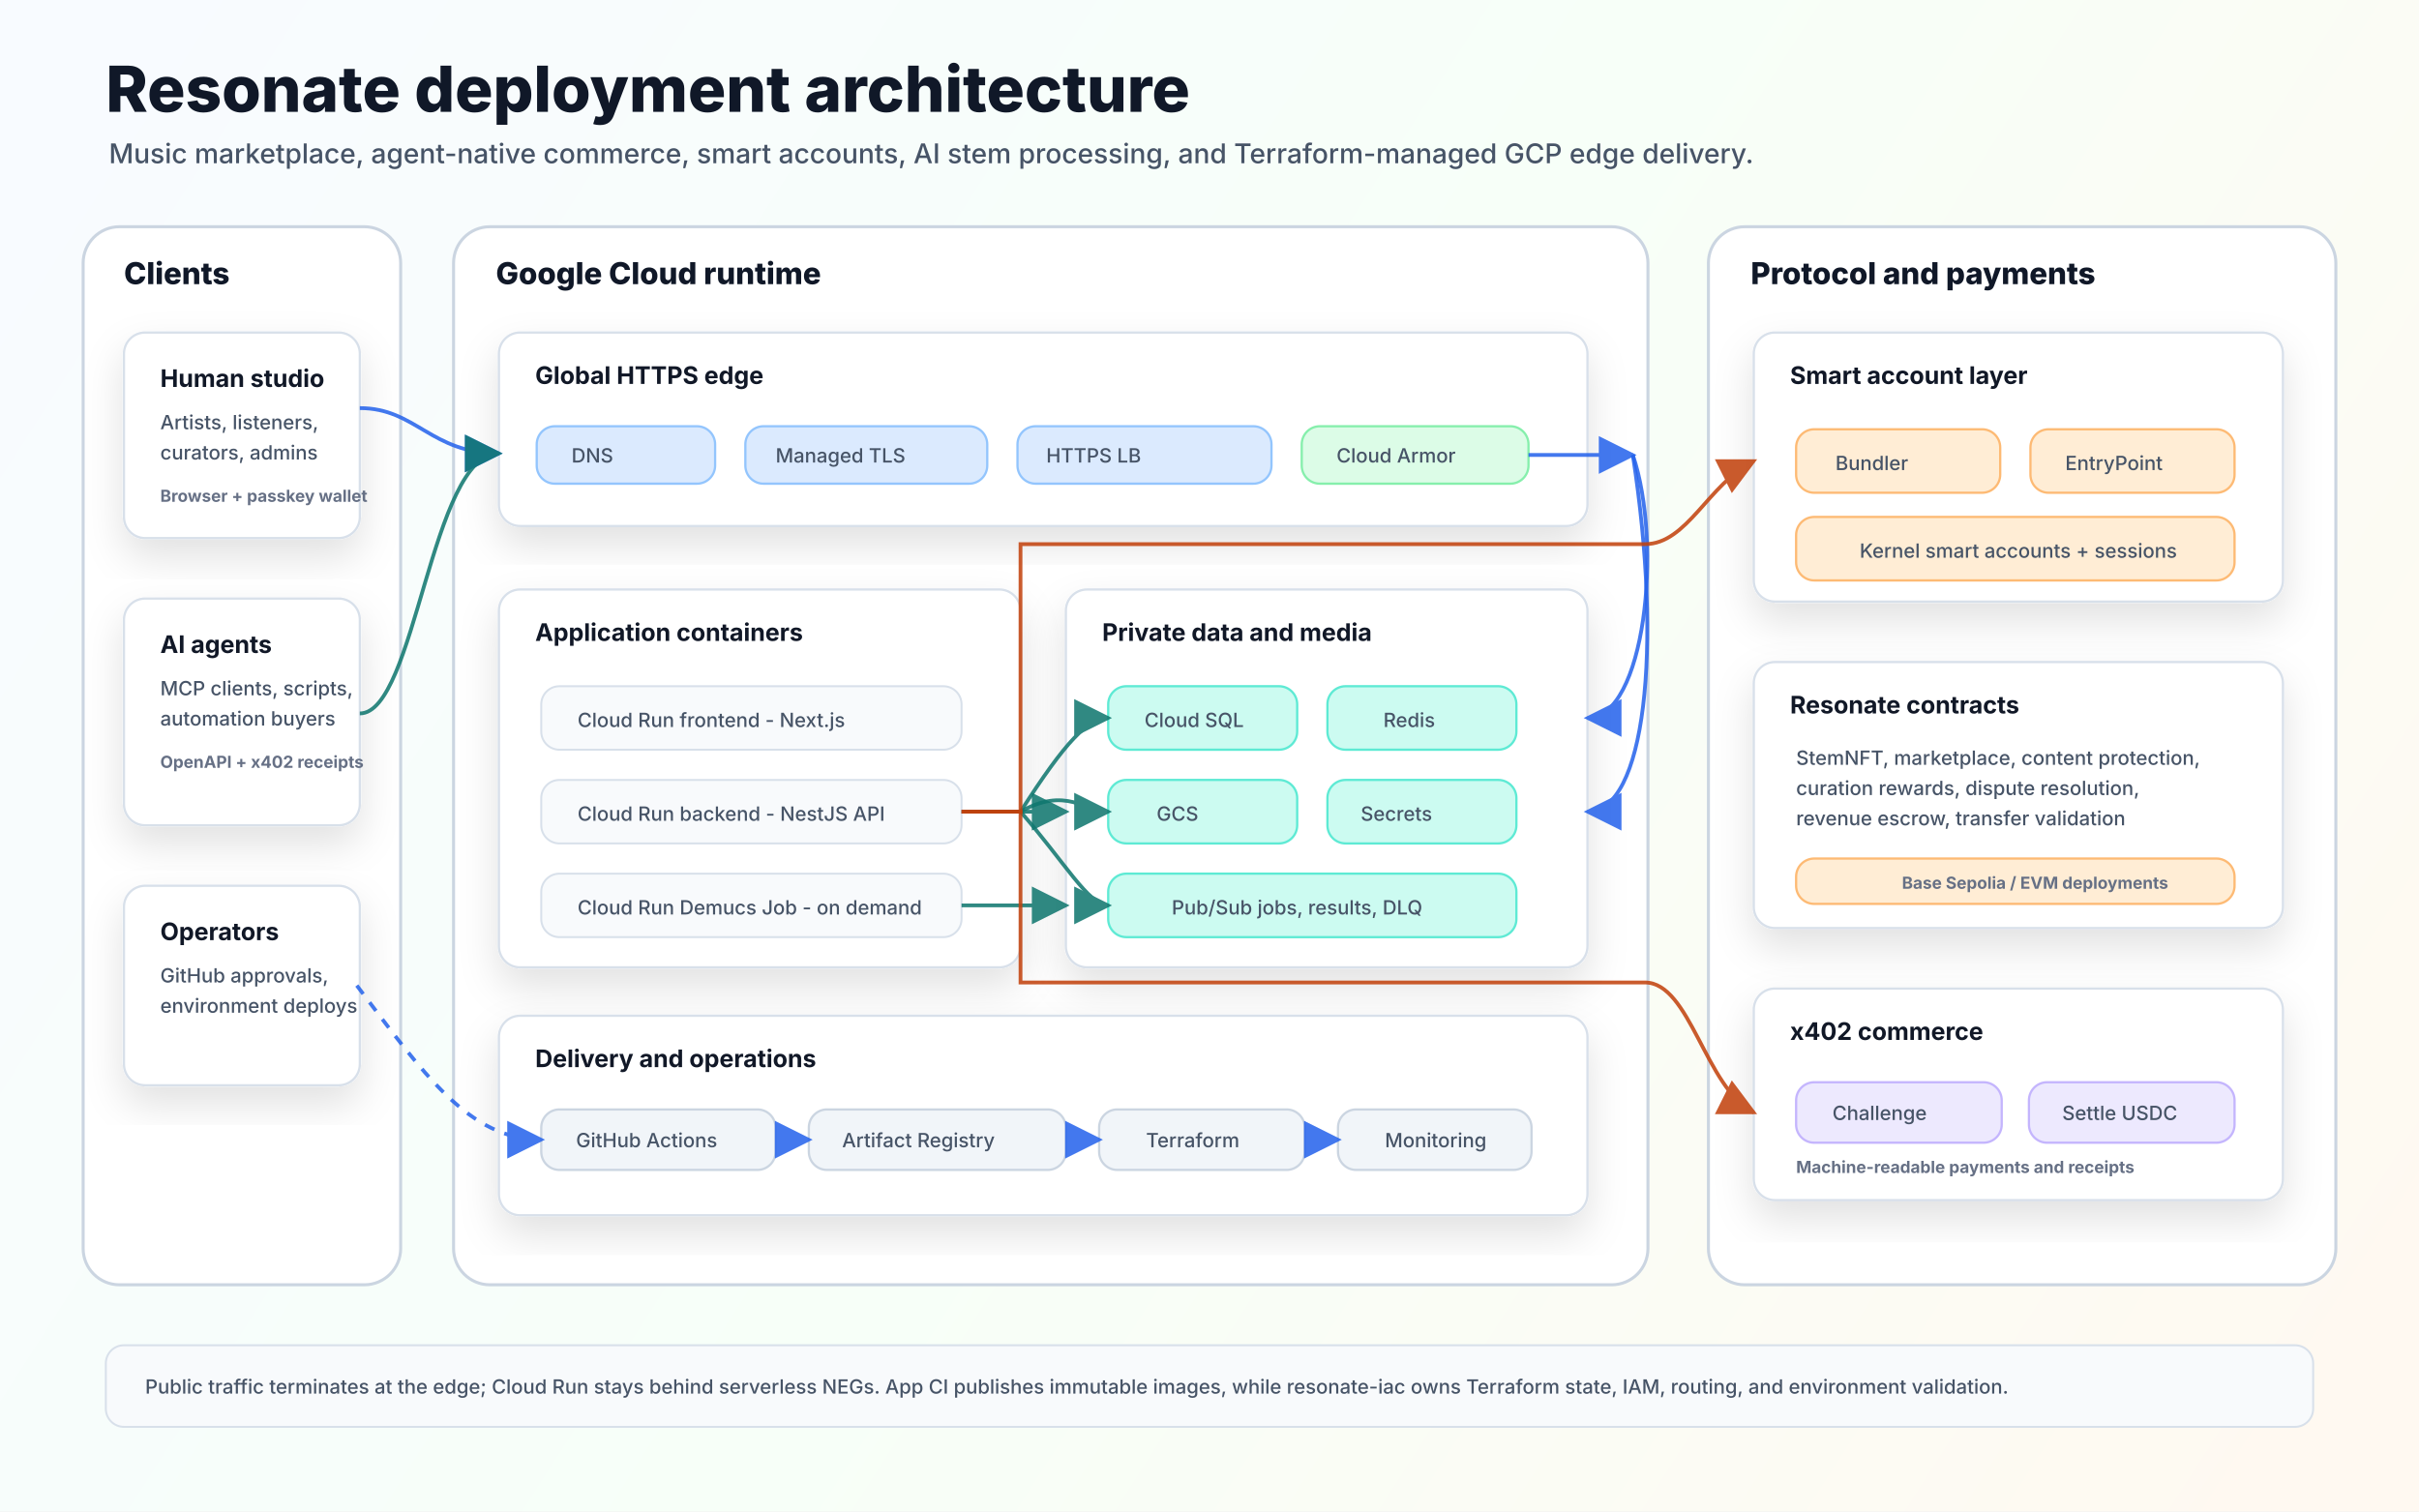
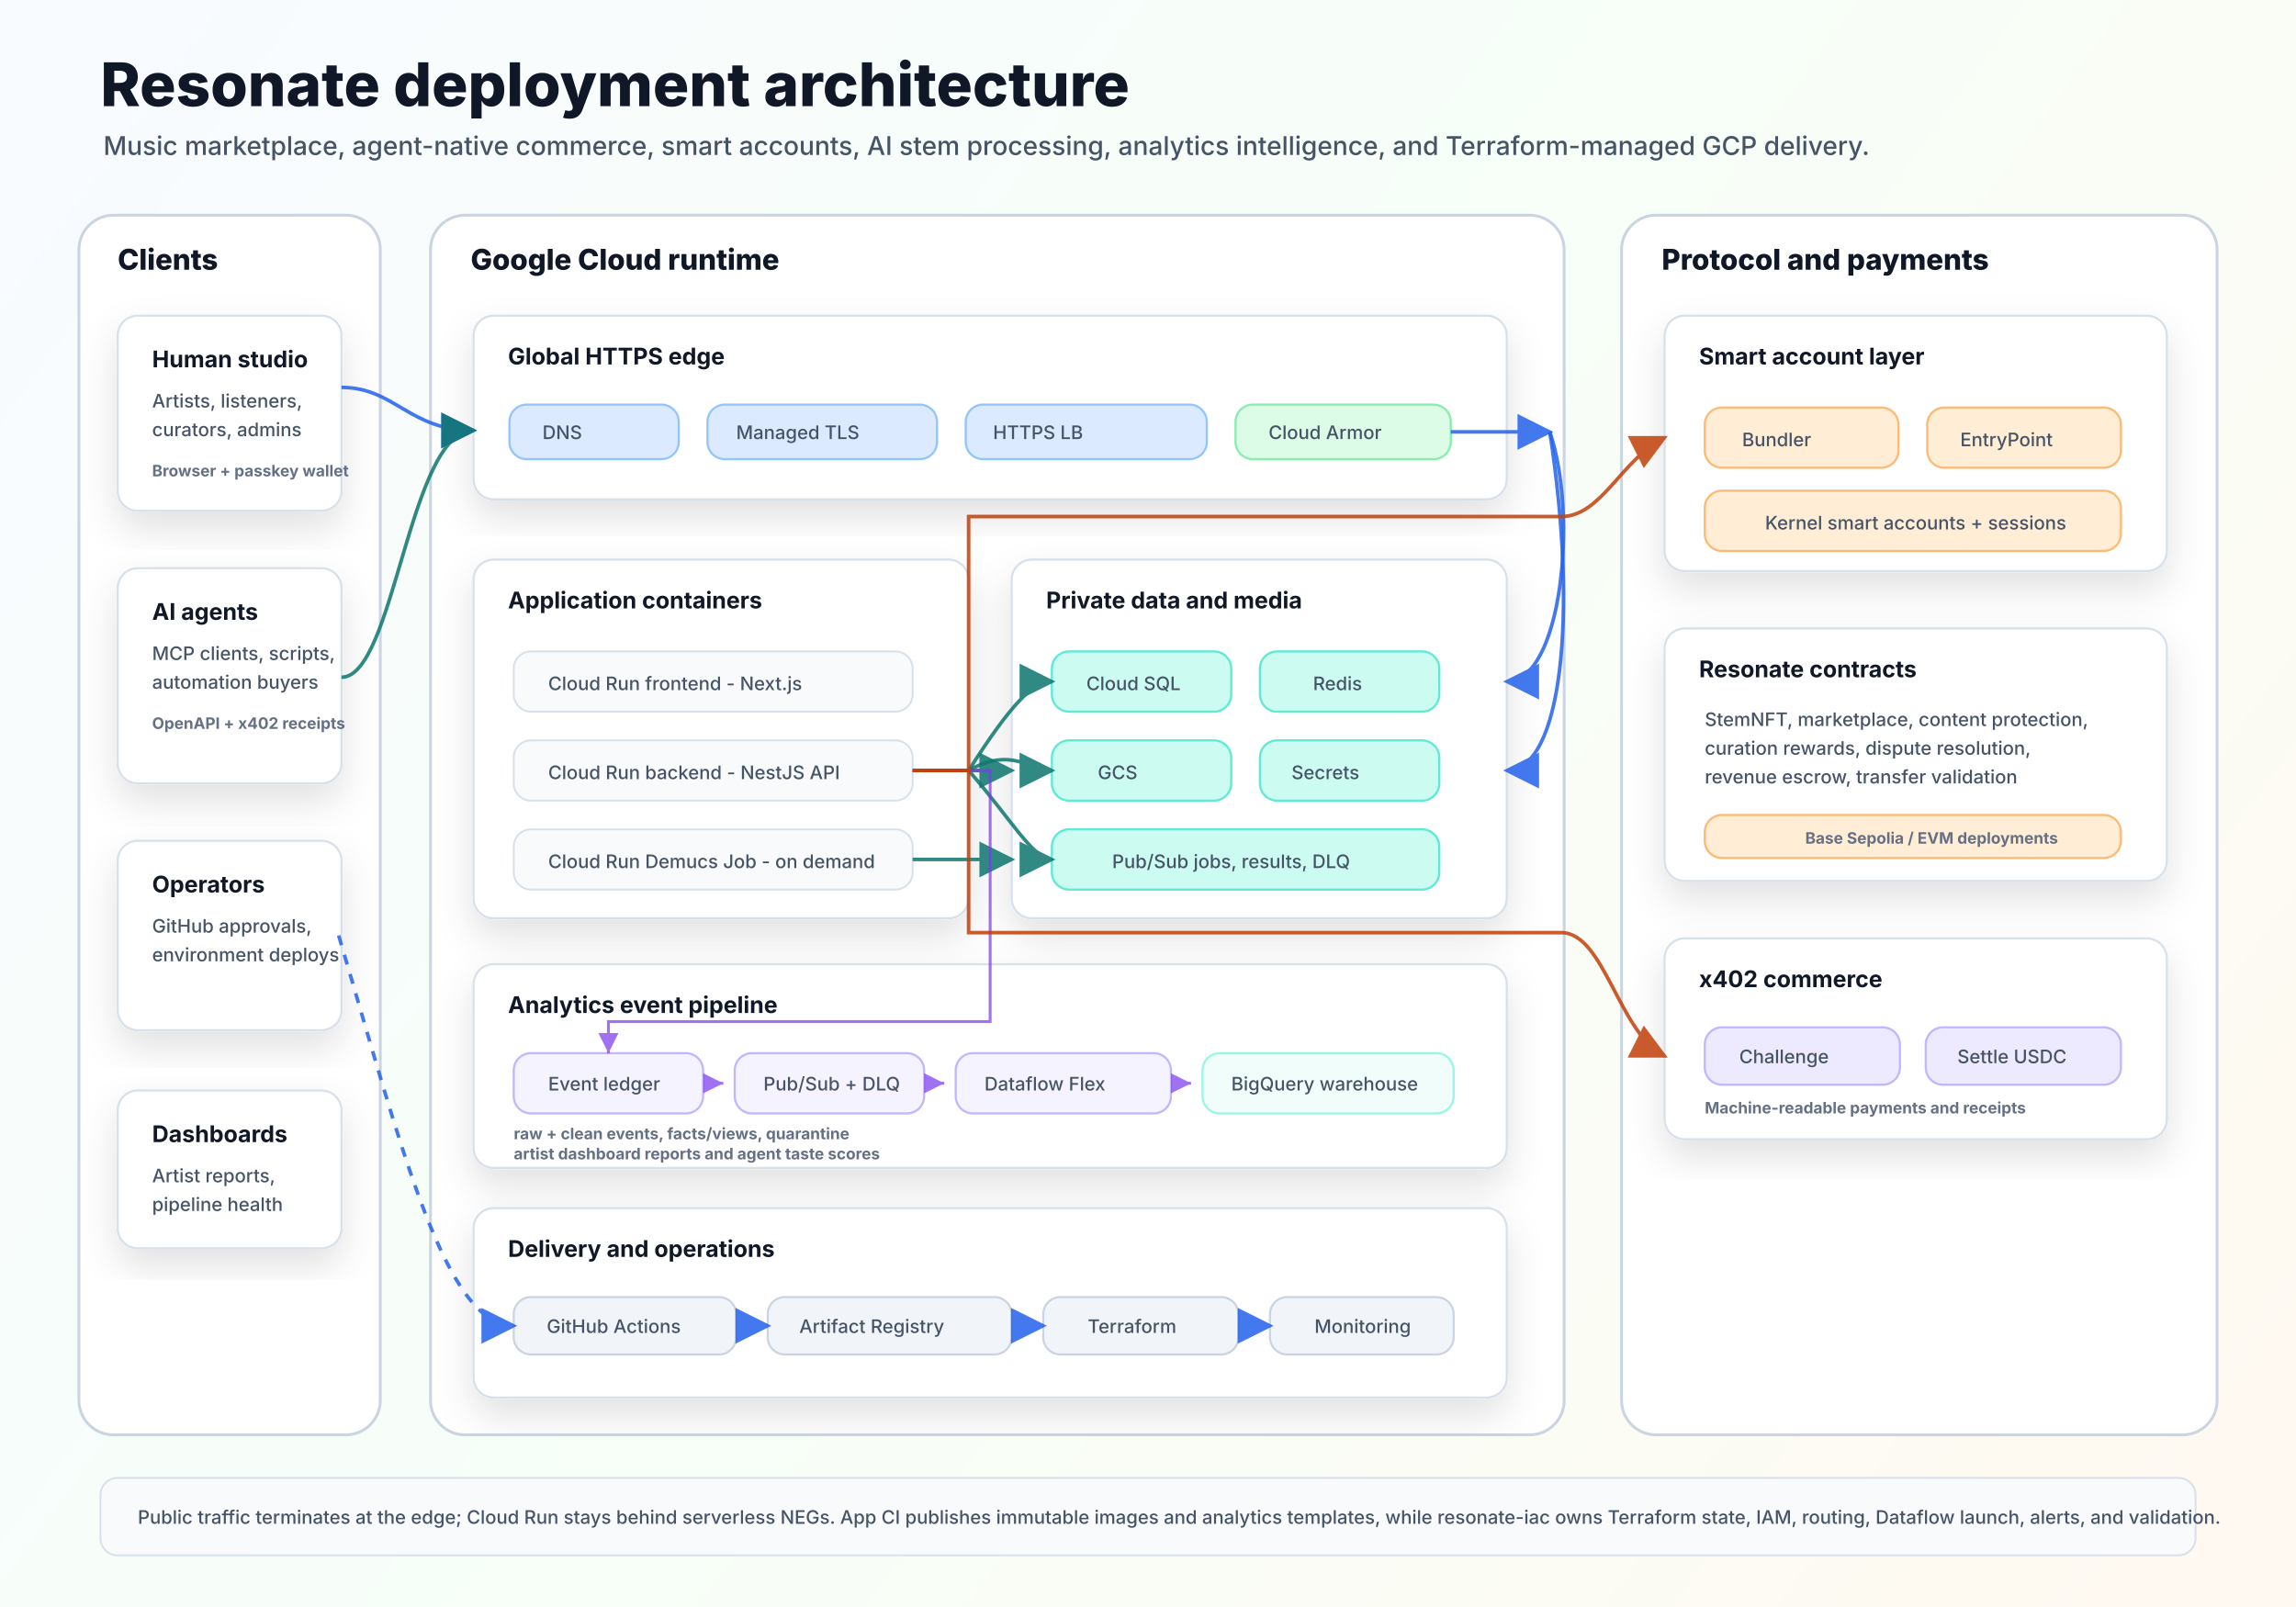
- <svg xmlns="http://www.w3.org/2000/svg" width="1600" height="1000" viewBox="0 0 1600 1000" fill="none" role="img" aria-labelledby="title desc">
+ <svg xmlns="http://www.w3.org/2000/svg" width="1600" height="1120" viewBox="0 0 1600 1120" fill="none" role="img" aria-labelledby="title desc">
  <defs>
-     <linearGradient id="bg" x1="60" y1="20" x2="1540" y2="970" gradientUnits="userSpaceOnUse">
+     <linearGradient id="bg" x1="60" y1="20" x2="1540" y2="1090" gradientUnits="userSpaceOnUse">
      <stop stop-color="#F8FBFF" />
      <stop offset="0.5" stop-color="#F7FFF8" />
      <stop offset="1" stop-color="#FFF9F1" />
    </linearGradient>
    <filter id="shadow" x="-20%" y="-20%" width="140%" height="140%">
      <feDropShadow dx="0" dy="12" stdDeviation="13" flood-color="#101828" flood-opacity="0.12" />
    </filter>
    <marker id="blueArrow" markerWidth="12" markerHeight="12" refX="10" refY="6" orient="auto">
      <path d="M1 1L11 6L1 11Z" fill="#2563EB" />
    </marker>
    <marker id="greenArrow" markerWidth="12" markerHeight="12" refX="10" refY="6" orient="auto">
      <path d="M1 1L11 6L1 11Z" fill="#0F766E" />
    </marker>
    <marker id="orangeArrow" markerWidth="12" markerHeight="12" refX="10" refY="6" orient="auto">
      <path d="M1 1L11 6L1 11Z" fill="#C2410C" />
    </marker>
+     <marker id="purpleArrow" markerWidth="9" markerHeight="9" refX="8" refY="4.5" orient="auto">
+       <path d="M1 1L8 4.5L1 8Z" fill="#7C3AED" />
+     </marker>
    <style>
      .page { fill: url(#bg); }
      .zone { fill: #FFFFFF; stroke: #CBD5E1; stroke-width: 2; rx: 24; }
      .panel { fill: #FFFFFF; stroke: #D8E0EA; stroke-width: 1.5; rx: 14; filter: url(#shadow); }
      .sub { fill: #F8FAFC; stroke: #D8E0EA; stroke-width: 1.3; rx: 12; }
      .edge { fill: #DBEAFE; stroke: #93C5FD; stroke-width: 1.5; rx: 12; }
      .secure { fill: #DCFCE7; stroke: #86EFAC; stroke-width: 1.5; rx: 12; }
      .data { fill: #CCFBF1; stroke: #5EEAD4; stroke-width: 1.5; rx: 12; }
      .chain { fill: #FFEDD5; stroke: #FDBA74; stroke-width: 1.5; rx: 12; }
      .payment { fill: #EDE9FE; stroke: #C4B5FD; stroke-width: 1.5; rx: 12; }
+       .analytics { fill: #F5F3FF; stroke: #C4B5FD; stroke-width: 1.5; rx: 12; }
+       .warehouse { fill: #F0FDFA; stroke: #99F6E4; stroke-width: 1.5; rx: 12; }
      .ops { fill: #F1F5F9; stroke: #CBD5E1; stroke-width: 1.5; rx: 12; }
      .title { fill: #101828; font-family: Inter, Segoe UI, Arial, sans-serif; font-size: 42px; font-weight: 800; letter-spacing: 0; }
      .subtitle { fill: #475467; font-family: Inter, Segoe UI, Arial, sans-serif; font-size: 18px; font-weight: 500; letter-spacing: 0; }
      .h { fill: #101828; font-family: Inter, Segoe UI, Arial, sans-serif; font-size: 20px; font-weight: 800; letter-spacing: 0; }
      .label { fill: #111827; font-family: Inter, Segoe UI, Arial, sans-serif; font-size: 16px; font-weight: 750; letter-spacing: 0; }
      .small { fill: #475467; font-family: Inter, Segoe UI, Arial, sans-serif; font-size: 13px; font-weight: 520; letter-spacing: 0; }
      .tiny { fill: #667085; font-family: Inter, Segoe UI, Arial, sans-serif; font-size: 11px; font-weight: 650; letter-spacing: 0; }
      .blueLine { stroke: #2563EB; stroke-width: 2.5; marker-end: url(#blueArrow); opacity: 0.86; }
      .greenLine { stroke: #0F766E; stroke-width: 2.5; marker-end: url(#greenArrow); opacity: 0.86; }
      .orangeLine { stroke: #C2410C; stroke-width: 2.5; marker-end: url(#orangeArrow); opacity: 0.86; }
+       .purpleLine { stroke: #7C3AED; stroke-width: 2; marker-end: url(#purpleArrow); opacity: 0.72; }
      .dash { stroke-dasharray: 7 7; }
    </style>
  </defs>
-   <rect class="page" x="0" y="0" width="1600" height="1000" />
+   <rect class="page" x="0" y="0" width="1600" height="1120" />
  <text x="70" y="74" class="title">Resonate deployment architecture</text>
-   <text x="72" y="108" class="subtitle">Music marketplace, agent-native commerce, smart accounts, AI stem processing, and Terraform-managed GCP edge delivery.</text>
-   <rect x="55" y="150" width="210" height="700" class="zone" />
+   <text x="72" y="108" class="subtitle">Music marketplace, agent-native commerce, smart accounts, AI stem processing, analytics intelligence, and Terraform-managed GCP delivery.</text>
+   <rect x="55" y="150" width="210" height="850" class="zone" />
  <text x="82" y="188" class="h">Clients</text>
  <rect x="82" y="220" width="156" height="136" class="panel" />
  <text x="106" y="256" class="label">Human studio</text>
  <text x="106" y="284" class="small">Artists, listeners,</text>
  <text x="106" y="304" class="small">curators, admins</text>
  <text x="106" y="332" class="tiny">Browser + passkey wallet</text>
  <rect x="82" y="396" width="156" height="150" class="panel" />
  <text x="106" y="432" class="label">AI agents</text>
  <text x="106" y="460" class="small">MCP clients, scripts,</text>
  <text x="106" y="480" class="small">automation buyers</text>
  <text x="106" y="508" class="tiny">OpenAPI + x402 receipts</text>
  <rect x="82" y="586" width="156" height="132" class="panel" />
  <text x="106" y="622" class="label">Operators</text>
  <text x="106" y="650" class="small">GitHub approvals,</text>
  <text x="106" y="670" class="small">environment deploys</text>
-   <rect x="300" y="150" width="790" height="700" class="zone" />
+   <rect x="82" y="760" width="156" height="110" class="panel" />
+   <text x="106" y="796" class="label">Dashboards</text>
+   <text x="106" y="824" class="small">Artist reports,</text>
+   <text x="106" y="844" class="small">pipeline health</text>
+   <rect x="300" y="150" width="790" height="850" class="zone" />
  <text x="328" y="188" class="h">Google Cloud runtime</text>
  <rect x="330" y="220" width="720" height="128" class="panel" />
  <text x="354" y="254" class="label">Global HTTPS edge</text>
  <rect x="355" y="282" width="118" height="38" class="edge" />
  <text x="378" y="306" class="small">DNS</text>
  <rect x="493" y="282" width="160" height="38" class="edge" />
  <text x="513" y="306" class="small">Managed TLS</text>
  <rect x="673" y="282" width="168" height="38" class="edge" />
  <text x="692" y="306" class="small">HTTPS LB</text>
  <rect x="861" y="282" width="150" height="38" class="secure" />
  <text x="884" y="306" class="small">Cloud Armor</text>
  <rect x="330" y="390" width="345" height="250" class="panel" />
  <text x="354" y="424" class="label">Application containers</text>
  <rect x="358" y="454" width="278" height="42" class="sub" />
  <text x="382" y="481" class="small">Cloud Run frontend - Next.js</text>
  <rect x="358" y="516" width="278" height="42" class="sub" />
  <text x="382" y="543" class="small">Cloud Run backend - NestJS API</text>
  <rect x="358" y="578" width="278" height="42" class="sub" />
  <text x="382" y="605" class="small">Cloud Run Demucs Job - on demand</text>
  <rect x="705" y="390" width="345" height="250" class="panel" />
  <text x="729" y="424" class="label">Private data and media</text>
  <rect x="733" y="454" width="125" height="42" class="data" />
  <text x="757" y="481" class="small">Cloud SQL</text>
  <rect x="878" y="454" width="125" height="42" class="data" />
  <text x="915" y="481" class="small">Redis</text>
  <rect x="733" y="516" width="125" height="42" class="data" />
  <text x="765" y="543" class="small">GCS</text>
  <rect x="878" y="516" width="125" height="42" class="data" />
  <text x="900" y="543" class="small">Secrets</text>
  <rect x="733" y="578" width="270" height="42" class="data" />
  <text x="775" y="605" class="small">Pub/Sub jobs, results, DLQ</text>
-   <rect x="330" y="672" width="720" height="132" class="panel" />
-   <text x="354" y="706" class="label">Delivery and operations</text>
-   <rect x="358" y="734" width="155" height="40" class="ops" />
-   <text x="381" y="759" class="small">GitHub Actions</text>
-   <rect x="535" y="734" width="170" height="40" class="ops" />
-   <text x="557" y="759" class="small">Artifact Registry</text>
-   <rect x="727" y="734" width="136" height="40" class="ops" />
-   <text x="758" y="759" class="small">Terraform</text>
-   <rect x="885" y="734" width="128" height="40" class="ops" />
-   <text x="916" y="759" class="small">Monitoring</text>
-   <rect x="1130" y="150" width="415" height="700" class="zone" />
+   <rect x="330" y="672" width="720" height="142" class="panel" />
+   <text x="354" y="706" class="label">Analytics event pipeline</text>
+   <rect x="358" y="734" width="132" height="42" class="analytics" />
+   <text x="382" y="760" class="small">Event ledger</text>
+   <rect x="512" y="734" width="132" height="42" class="analytics" />
+   <text x="532" y="760" class="small">Pub/Sub + DLQ</text>
+   <rect x="666" y="734" width="150" height="42" class="analytics" />
+   <text x="686" y="760" class="small">Dataflow Flex</text>
+   <rect x="838" y="734" width="175" height="42" class="warehouse" />
+   <text x="858" y="760" class="small">BigQuery warehouse</text>
+   <text x="358" y="794" class="tiny">raw + clean events, facts/views, quarantine</text>
+   <text x="358" y="808" class="tiny">artist dashboard reports and agent taste scores</text>
+   <rect x="330" y="842" width="720" height="132" class="panel" />
+   <text x="354" y="876" class="label">Delivery and operations</text>
+   <rect x="358" y="904" width="155" height="40" class="ops" />
+   <text x="381" y="929" class="small">GitHub Actions</text>
+   <rect x="535" y="904" width="170" height="40" class="ops" />
+   <text x="557" y="929" class="small">Artifact Registry</text>
+   <rect x="727" y="904" width="136" height="40" class="ops" />
+   <text x="758" y="929" class="small">Terraform</text>
+   <rect x="885" y="904" width="128" height="40" class="ops" />
+   <text x="916" y="929" class="small">Monitoring</text>
+   <rect x="1130" y="150" width="415" height="850" class="zone" />
  <text x="1158" y="188" class="h">Protocol and payments</text>
  <rect x="1160" y="220" width="350" height="178" class="panel" />
  <text x="1184" y="254" class="label">Smart account layer</text>
  <rect x="1188" y="284" width="135" height="42" class="chain" />
  <text x="1214" y="311" class="small">Bundler</text>
  <rect x="1343" y="284" width="135" height="42" class="chain" />
  <text x="1366" y="311" class="small">EntryPoint</text>
  <rect x="1188" y="342" width="290" height="42" class="chain" />
  <text x="1230" y="369" class="small">Kernel smart accounts + sessions</text>
  <rect x="1160" y="438" width="350" height="176" class="panel" />
  <text x="1184" y="472" class="label">Resonate contracts</text>
  <text x="1188" y="506" class="small">StemNFT, marketplace, content protection,</text>
  <text x="1188" y="526" class="small">curation rewards, dispute resolution,</text>
  <text x="1188" y="546" class="small">revenue escrow, transfer validation</text>
  <rect x="1188" y="568" width="290" height="30" class="chain" />
  <text x="1258" y="588" class="tiny">Base Sepolia / EVM deployments</text>
  <rect x="1160" y="654" width="350" height="140" class="panel" />
  <text x="1184" y="688" class="label">x402 commerce</text>
  <rect x="1188" y="716" width="136" height="40" class="payment" />
  <text x="1212" y="741" class="small">Challenge</text>
  <rect x="1342" y="716" width="136" height="40" class="payment" />
  <text x="1364" y="741" class="small">Settle USDC</text>
  <text x="1188" y="776" class="tiny">Machine-readable payments and receipts</text>
  <path d="M238 270 C275 270 285 300 330 300" class="blueLine" />
  <path d="M238 472 C275 472 285 300 330 300" class="greenLine" />
  <path d="M1011 301 C1040 301 1052 301 1080 301" class="blueLine" />
  <path d="M1080 301 C1100 360 1088 475 1050 475" class="blueLine" />
  <path d="M1080 301 C1100 430 1088 537 1050 537" class="blueLine" />
  <path d="M636 537 C662 537 682 537 705 537" class="greenLine" />
  <path d="M636 599 C662 599 682 599 705 599" class="greenLine" />
  <path d="M675 537 C705 490 720 475 733 475" class="greenLine" />
  <path d="M675 537 C705 520 718 537 733 537" class="greenLine" />
  <path d="M675 537 C704 570 720 599 733 599" class="greenLine" />
+   <path d="M636 537 H690 V712 H424 V734" class="purpleLine" />
+   <path d="M492 755 H504" class="purpleLine" />
+   <path d="M646 755 H658" class="purpleLine" />
+   <path d="M818 755 H830" class="purpleLine" />
  <path d="M636 537 H675 V360 H1088 C1116 360 1130 320 1160 305" class="orangeLine" />
  <path d="M636 537 H675 V650 H1088 C1118 650 1128 720 1160 736" class="orangeLine" />
-   <path d="M236 652 C280 710 310 754 358 754" class="blueLine dash" />
-   <path d="M513 754 C520 754 528 754 535 754" class="blueLine" />
-   <path d="M705 754 C712 754 720 754 727 754" class="blueLine" />
-   <path d="M863 754 C870 754 878 754 885 754" class="blueLine" />
-   <rect x="70" y="890" width="1460" height="54" class="sub" />
-   <text x="96" y="922" class="small">Public traffic terminates at the edge; Cloud Run stays behind serverless NEGs. App CI publishes immutable images, while resonate-iac owns Terraform state, IAM, routing, and environment validation.</text>
+   <path d="M236 652 C280 800 310 924 358 924" class="blueLine dash" />
+   <path d="M513 924 C520 924 528 924 535 924" class="blueLine" />
+   <path d="M705 924 C712 924 720 924 727 924" class="blueLine" />
+   <path d="M863 924 C870 924 878 924 885 924" class="blueLine" />
+   <rect x="70" y="1030" width="1460" height="54" class="sub" />
+   <text x="96" y="1062" class="small">Public traffic terminates at the edge; Cloud Run stays behind serverless NEGs. App CI publishes immutable images and analytics templates, while resonate-iac owns Terraform state, IAM, routing, Dataflow launch, alerts, and validation.</text>
</svg>
